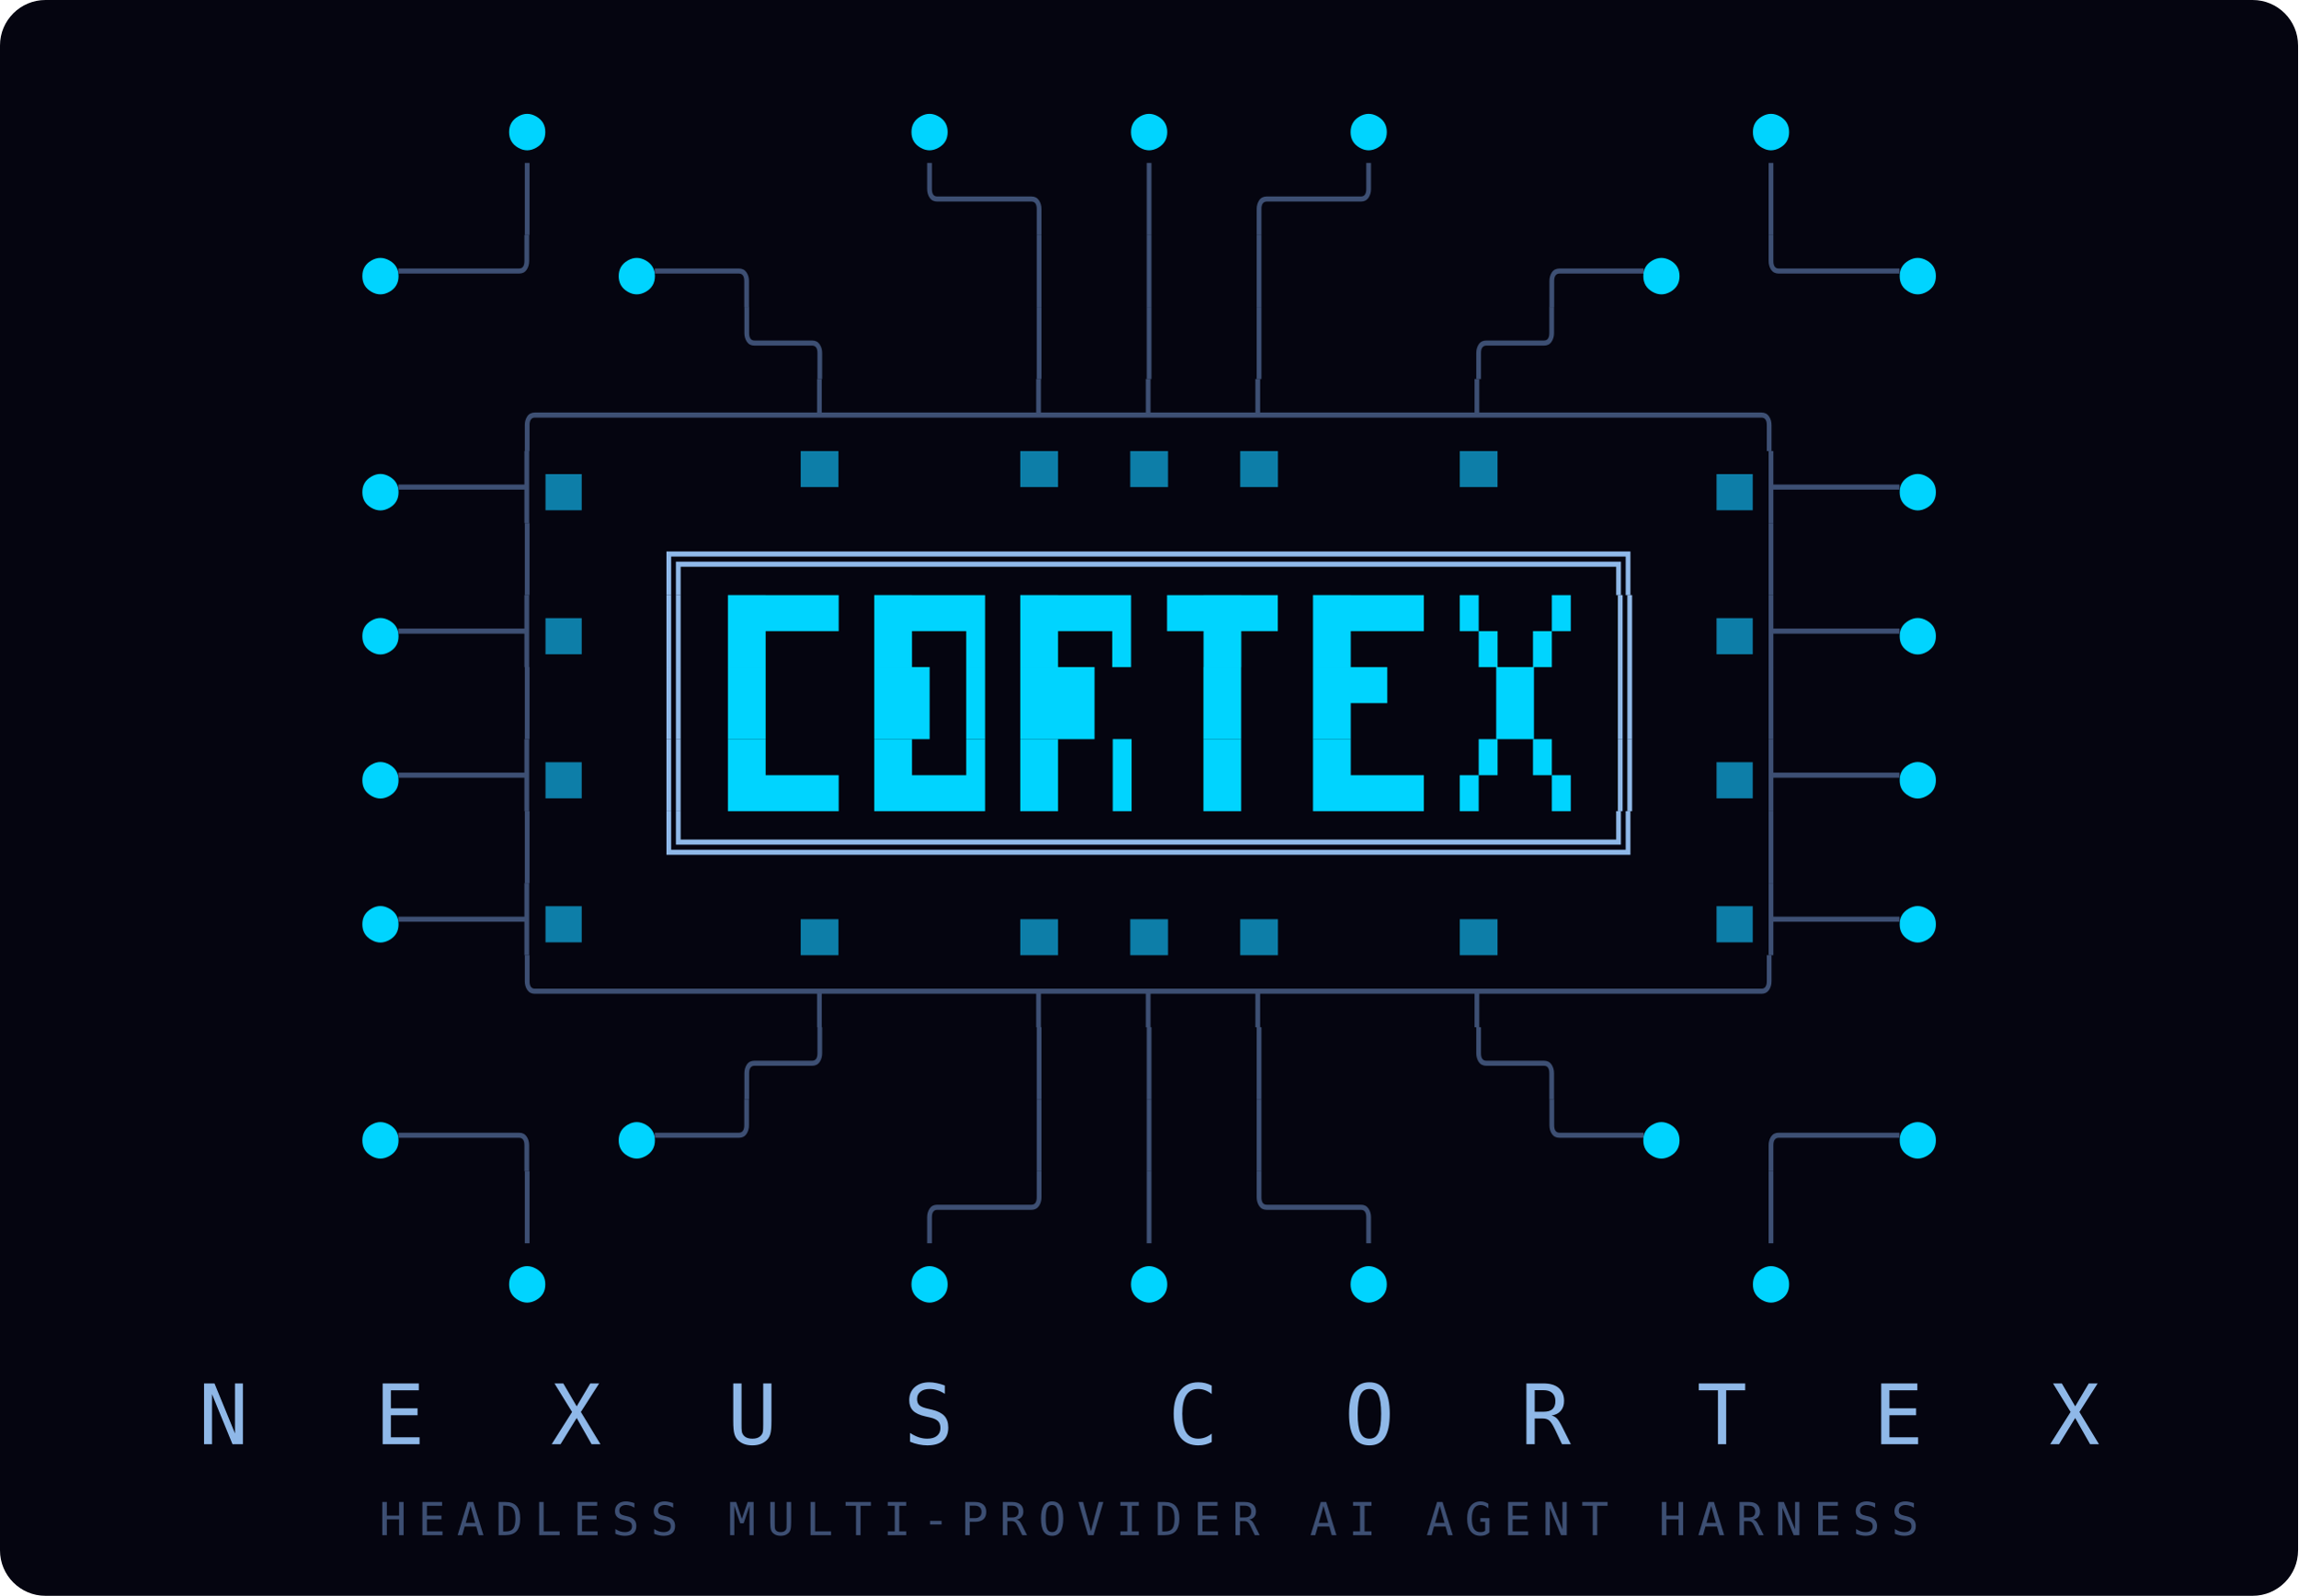
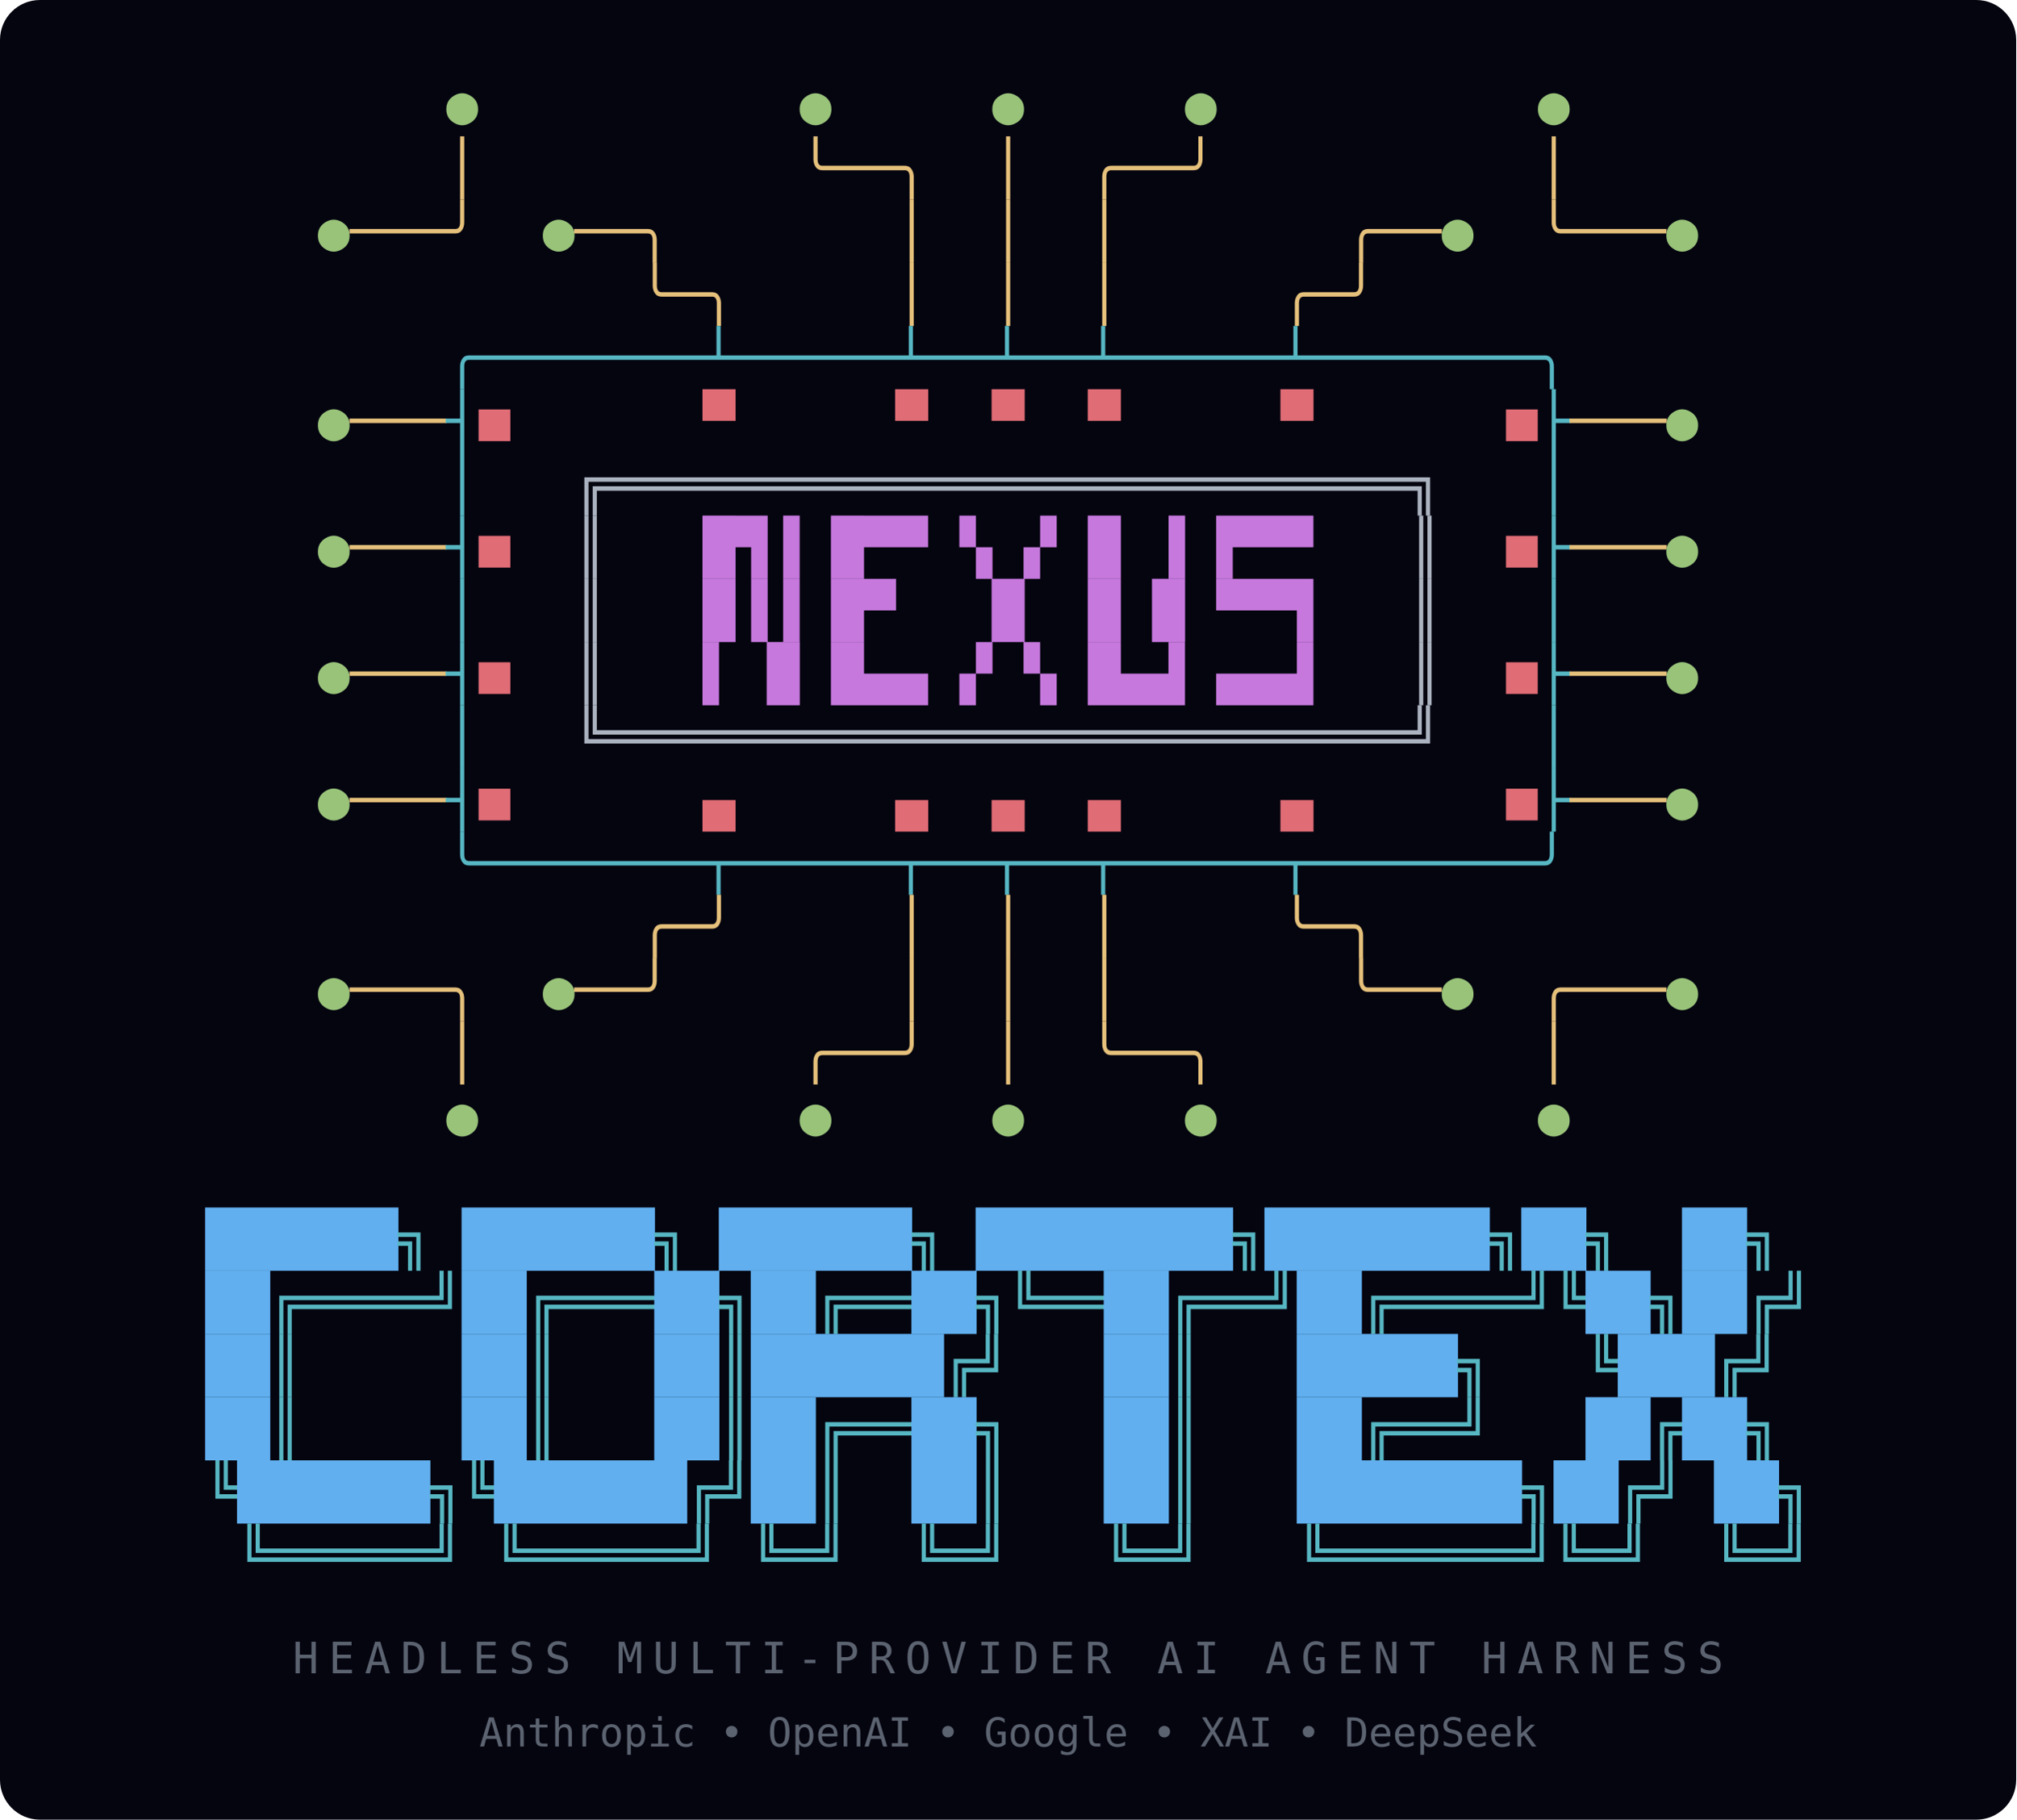
- <svg xmlns="http://www.w3.org/2000/svg" width="606" height="421" viewBox="0 0 606 421" role="img" aria-label="Nexus Cortex">
-   <rect width="606" height="421" rx="12" fill="#050510" />
+ <svg xmlns="http://www.w3.org/2000/svg" width="606" height="547" viewBox="0 0 606 547" role="img" aria-label="Nexus Cortex">
+   <rect width="606" height="547" rx="12" fill="#050510" />
  <g font-family="ui-monospace,SFMono-Regular,Menlo,Consolas,monospace" font-size="16" xml:space="preserve">
-     <text x="134.2" y="39" fill="#00d4ff">●</text>
-     <text x="240.3" y="39" fill="#00d4ff">●</text>
-     <text x="298.2" y="39" fill="#00d4ff">●</text>
-     <text x="356.1" y="39" fill="#00d4ff">●</text>
-     <text x="462.2" y="39" fill="#00d4ff">●</text>
-     <text x="134.2" y="58" fill="#3d4f73">│</text>
-     <text x="240.3" y="58" fill="#3d4f73">╰──╮</text>
-     <text x="298.2" y="58" fill="#3d4f73">│</text>
-     <text x="327.2" y="58" fill="#3d4f73">╭──╯</text>
-     <text x="462.2" y="58" fill="#3d4f73">│</text>
-     <text x="95.5" y="77" fill="#00d4ff">●</text>
-     <text x="105.2" y="77" fill="#3d4f73">───╯</text>
-     <text x="163.1" y="77" fill="#00d4ff">●</text>
-     <text x="172.8" y="77" fill="#3d4f73">──╮</text>
-     <text x="269.2" y="77" fill="#3d4f73">│</text>
-     <text x="298.2" y="77" fill="#3d4f73">│</text>
-     <text x="327.2" y="77" fill="#3d4f73">│</text>
-     <text x="404.4" y="77" fill="#3d4f73">╭──</text>
-     <text x="433.3" y="77" fill="#00d4ff">●</text>
-     <text x="462.2" y="77" fill="#3d4f73">╰───</text>
-     <text x="500.9" y="77" fill="#00d4ff">●</text>
-     <text x="192.1" y="96" fill="#3d4f73">╰─╮</text>
-     <text x="269.2" y="96" fill="#3d4f73">│</text>
-     <text x="298.2" y="96" fill="#3d4f73">│</text>
-     <text x="327.2" y="96" fill="#3d4f73">│</text>
-     <text x="385.1" y="96" fill="#3d4f73">╭─╯</text>
-     <text x="134.2" y="115" fill="#3d4f73">╭───────┴─────┴──┴──┴─────┴───────╮</text>
-     <text x="95.5" y="134" fill="#00d4ff">●</text>
-     <text x="105.2" y="134" fill="#3d4f73">───┤</text>
-     <text x="143.8" y="134" fill="#0d7ea8">■</text>
-     <text x="211.3" y="134" fill="#0d7ea8">▀</text>
-     <text x="269.2" y="134" fill="#0d7ea8">▀</text>
-     <text x="298.2" y="134" fill="#0d7ea8">▀</text>
-     <text x="327.2" y="134" fill="#0d7ea8">▀</text>
-     <text x="385.1" y="134" fill="#0d7ea8">▀</text>
-     <text x="452.6" y="134" fill="#0d7ea8">■</text>
-     <text x="462.2" y="134" fill="#3d4f73">├───</text>
-     <text x="500.9" y="134" fill="#00d4ff">●</text>
-     <text x="134.2" y="153" fill="#3d4f73">│</text>
-     <text x="172.8" y="153" fill="#8fb8e8">╔═════════════════════════╗</text>
-     <text x="462.2" y="153" fill="#3d4f73">│</text>
-     <text x="95.5" y="172" fill="#00d4ff">●</text>
-     <text x="105.2" y="172" fill="#3d4f73">───┤</text>
-     <text x="143.8" y="172" fill="#0d7ea8">■</text>
-     <text x="172.8" y="172" fill="#8fb8e8">║</text>
-     <text x="192.1" y="172" fill="#00d4ff">█▀▀</text>
-     <text x="230.7" y="172" fill="#00d4ff">█▀▜</text>
-     <text x="269.2" y="172" fill="#00d4ff">█▀▜</text>
-     <text x="307.9" y="172" fill="#00d4ff">▀█▀</text>
-     <text x="346.4" y="172" fill="#00d4ff">█▀▀</text>
-     <text x="385.1" y="172" fill="#00d4ff">▚</text>
-     <text x="404.4" y="172" fill="#00d4ff">▞</text>
-     <text x="423.7" y="172" fill="#8fb8e8">║</text>
-     <text x="452.6" y="172" fill="#0d7ea8">■</text>
-     <text x="462.2" y="172" fill="#3d4f73">├───</text>
-     <text x="500.9" y="172" fill="#00d4ff">●</text>
-     <text x="134.2" y="191" fill="#3d4f73">│</text>
-     <text x="172.8" y="191" fill="#8fb8e8">║</text>
-     <text x="192.1" y="191" fill="#00d4ff">█</text>
-     <text x="230.7" y="191" fill="#00d4ff">█▌▐</text>
-     <text x="269.2" y="191" fill="#00d4ff">██</text>
-     <text x="317.5" y="191" fill="#00d4ff">█</text>
-     <text x="346.4" y="191" fill="#00d4ff">█▀</text>
-     <text x="394.7" y="191" fill="#00d4ff">█</text>
-     <text x="423.7" y="191" fill="#8fb8e8">║</text>
-     <text x="462.2" y="191" fill="#3d4f73">│</text>
-     <text x="95.5" y="210" fill="#00d4ff">●</text>
-     <text x="105.2" y="210" fill="#3d4f73">───┤</text>
-     <text x="143.8" y="210" fill="#0d7ea8">■</text>
-     <text x="172.8" y="210" fill="#8fb8e8">║</text>
-     <text x="192.1" y="210" fill="#00d4ff">█▄▄</text>
-     <text x="230.7" y="210" fill="#00d4ff">█▄▟</text>
-     <text x="269.2" y="210" fill="#00d4ff">█</text>
-     <text x="288.6" y="210" fill="#00d4ff">▐</text>
-     <text x="317.5" y="210" fill="#00d4ff">█</text>
-     <text x="346.4" y="210" fill="#00d4ff">█▄▄</text>
-     <text x="385.1" y="210" fill="#00d4ff">▞</text>
-     <text x="404.4" y="210" fill="#00d4ff">▚</text>
-     <text x="423.7" y="210" fill="#8fb8e8">║</text>
-     <text x="452.6" y="210" fill="#0d7ea8">■</text>
-     <text x="462.2" y="210" fill="#3d4f73">├───</text>
-     <text x="500.9" y="210" fill="#00d4ff">●</text>
-     <text x="134.2" y="229" fill="#3d4f73">│</text>
-     <text x="172.8" y="229" fill="#8fb8e8">╚═════════════════════════╝</text>
-     <text x="462.2" y="229" fill="#3d4f73">│</text>
-     <text x="95.5" y="248" fill="#00d4ff">●</text>
-     <text x="105.2" y="248" fill="#3d4f73">───┤</text>
-     <text x="143.8" y="248" fill="#0d7ea8">■</text>
-     <text x="211.3" y="248" fill="#0d7ea8">▄</text>
-     <text x="269.2" y="248" fill="#0d7ea8">▄</text>
-     <text x="298.2" y="248" fill="#0d7ea8">▄</text>
-     <text x="327.2" y="248" fill="#0d7ea8">▄</text>
-     <text x="385.1" y="248" fill="#0d7ea8">▄</text>
-     <text x="452.6" y="248" fill="#0d7ea8">■</text>
-     <text x="462.2" y="248" fill="#3d4f73">├───</text>
-     <text x="500.9" y="248" fill="#00d4ff">●</text>
-     <text x="134.2" y="267" fill="#3d4f73">╰───────┬─────┬──┬──┬─────┬───────╯</text>
-     <text x="192.1" y="286" fill="#3d4f73">╭─╯</text>
-     <text x="269.2" y="286" fill="#3d4f73">│</text>
-     <text x="298.2" y="286" fill="#3d4f73">│</text>
-     <text x="327.2" y="286" fill="#3d4f73">│</text>
-     <text x="385.1" y="286" fill="#3d4f73">╰─╮</text>
-     <text x="95.5" y="305" fill="#00d4ff">●</text>
-     <text x="105.2" y="305" fill="#3d4f73">───╮</text>
-     <text x="163.1" y="305" fill="#00d4ff">●</text>
-     <text x="172.8" y="305" fill="#3d4f73">──╯</text>
-     <text x="269.2" y="305" fill="#3d4f73">│</text>
-     <text x="298.2" y="305" fill="#3d4f73">│</text>
-     <text x="327.2" y="305" fill="#3d4f73">│</text>
-     <text x="404.4" y="305" fill="#3d4f73">╰──</text>
-     <text x="433.3" y="305" fill="#00d4ff">●</text>
-     <text x="462.2" y="305" fill="#3d4f73">╭───</text>
-     <text x="500.9" y="305" fill="#00d4ff">●</text>
-     <text x="134.2" y="324" fill="#3d4f73">│</text>
-     <text x="240.3" y="324" fill="#3d4f73">╭──╯</text>
-     <text x="298.2" y="324" fill="#3d4f73">│</text>
-     <text x="327.2" y="324" fill="#3d4f73">╰──╮</text>
-     <text x="462.2" y="324" fill="#3d4f73">│</text>
-     <text x="134.2" y="343" fill="#00d4ff">●</text>
-     <text x="240.3" y="343" fill="#00d4ff">●</text>
-     <text x="298.2" y="343" fill="#00d4ff">●</text>
-     <text x="356.1" y="343" fill="#00d4ff">●</text>
-     <text x="462.2" y="343" fill="#00d4ff">●</text>
+     <text x="134.1" y="37" fill="#98C379">●</text>
+     <text x="240.3" y="37" fill="#98C379">●</text>
+     <text x="298.2" y="37" fill="#98C379">●</text>
+     <text x="356.1" y="37" fill="#98C379">●</text>
+     <text x="462.2" y="37" fill="#98C379">●</text>
+     <text x="134.1" y="56" fill="#E5C07B">│</text>
+     <text x="240.3" y="56" fill="#E5C07B">╰──╮</text>
+     <text x="298.2" y="56" fill="#E5C07B">│</text>
+     <text x="327.1" y="56" fill="#E5C07B">╭──╯</text>
+     <text x="462.2" y="56" fill="#E5C07B">│</text>
+     <text x="95.5" y="75" fill="#98C379">●</text>
+     <text x="105.2" y="75" fill="#E5C07B">───╯</text>
+     <text x="163.1" y="75" fill="#98C379">●</text>
+     <text x="172.7" y="75" fill="#E5C07B">──╮</text>
+     <text x="269.2" y="75" fill="#E5C07B">│</text>
+     <text x="298.2" y="75" fill="#E5C07B">│</text>
+     <text x="327.1" y="75" fill="#E5C07B">│</text>
+     <text x="404.3" y="75" fill="#E5C07B">╭──</text>
+     <text x="433.3" y="75" fill="#98C379">●</text>
+     <text x="462.2" y="75" fill="#E5C07B">╰───</text>
+     <text x="500.8" y="75" fill="#98C379">●</text>
+     <text x="192.0" y="94" fill="#E5C07B">╰─╮</text>
+     <text x="269.2" y="94" fill="#E5C07B">│</text>
+     <text x="298.2" y="94" fill="#E5C07B">│</text>
+     <text x="327.1" y="94" fill="#E5C07B">│</text>
+     <text x="385.0" y="94" fill="#E5C07B">╭─╯</text>
+     <text x="134.1" y="113" fill="#56B6C2">╭───────┴─────┴──┴──┴─────┴───────╮</text>
+     <text x="95.5" y="132" fill="#98C379">●</text>
+     <text x="105.2" y="132" fill="#E5C07B">───</text>
+     <text x="134.1" y="132" fill="#56B6C2">┤</text>
+     <text x="143.8" y="132" fill="#E06C75">■</text>
+     <text x="211.3" y="132" fill="#E06C75">▀</text>
+     <text x="269.2" y="132" fill="#E06C75">▀</text>
+     <text x="298.2" y="132" fill="#E06C75">▀</text>
+     <text x="327.1" y="132" fill="#E06C75">▀</text>
+     <text x="385.0" y="132" fill="#E06C75">▀</text>
+     <text x="452.6" y="132" fill="#E06C75">■</text>
+     <text x="462.2" y="132" fill="#56B6C2">├</text>
+     <text x="471.9" y="132" fill="#E5C07B">───</text>
+     <text x="500.8" y="132" fill="#98C379">●</text>
+     <text x="134.1" y="151" fill="#56B6C2">│</text>
+     <text x="172.7" y="151" fill="#ABB2BF">╔═════════════════════════╗</text>
+     <text x="462.2" y="151" fill="#56B6C2">│</text>
+     <text x="95.5" y="170" fill="#98C379">●</text>
+     <text x="105.2" y="170" fill="#E5C07B">───</text>
+     <text x="134.1" y="170" fill="#56B6C2">┤</text>
+     <text x="143.8" y="170" fill="#E06C75">■</text>
+     <text x="172.7" y="170" fill="#ABB2BF">║</text>
+     <text x="211.3" y="170" fill="#C678DD">█▜▐</text>
+     <text x="249.9" y="170" fill="#C678DD">█▀▀</text>
+     <text x="288.5" y="170" fill="#C678DD">▚</text>
+     <text x="307.8" y="170" fill="#C678DD">▞</text>
+     <text x="327.1" y="170" fill="#C678DD">█</text>
+     <text x="346.4" y="170" fill="#C678DD">▐</text>
+     <text x="365.7" y="170" fill="#C678DD">▛▀▀</text>
+     <text x="423.6" y="170" fill="#ABB2BF">║</text>
+     <text x="452.6" y="170" fill="#E06C75">■</text>
+     <text x="462.2" y="170" fill="#56B6C2">├</text>
+     <text x="471.9" y="170" fill="#E5C07B">───</text>
+     <text x="500.8" y="170" fill="#98C379">●</text>
+     <text x="134.1" y="189" fill="#56B6C2">│</text>
+     <text x="172.7" y="189" fill="#ABB2BF">║</text>
+     <text x="211.3" y="189" fill="#C678DD">█▐▐</text>
+     <text x="249.9" y="189" fill="#C678DD">█▀</text>
+     <text x="298.2" y="189" fill="#C678DD">█</text>
+     <text x="327.1" y="189" fill="#C678DD">█</text>
+     <text x="346.4" y="189" fill="#C678DD">█</text>
+     <text x="365.7" y="189" fill="#C678DD">▀▀▜</text>
+     <text x="423.6" y="189" fill="#ABB2BF">║</text>
+     <text x="462.2" y="189" fill="#56B6C2">│</text>
+     <text x="95.5" y="208" fill="#98C379">●</text>
+     <text x="105.2" y="208" fill="#E5C07B">───</text>
+     <text x="134.1" y="208" fill="#56B6C2">┤</text>
+     <text x="143.8" y="208" fill="#E06C75">■</text>
+     <text x="172.7" y="208" fill="#ABB2BF">║</text>
+     <text x="211.3" y="208" fill="#C678DD">▌</text>
+     <text x="230.6" y="208" fill="#C678DD">█</text>
+     <text x="249.9" y="208" fill="#C678DD">█▄▄</text>
+     <text x="288.5" y="208" fill="#C678DD">▞</text>
+     <text x="307.8" y="208" fill="#C678DD">▚</text>
+     <text x="327.1" y="208" fill="#C678DD">█▄▟</text>
+     <text x="365.7" y="208" fill="#C678DD">▄▄▟</text>
+     <text x="423.6" y="208" fill="#ABB2BF">║</text>
+     <text x="452.6" y="208" fill="#E06C75">■</text>
+     <text x="462.2" y="208" fill="#56B6C2">├</text>
+     <text x="471.9" y="208" fill="#E5C07B">───</text>
+     <text x="500.8" y="208" fill="#98C379">●</text>
+     <text x="134.1" y="227" fill="#56B6C2">│</text>
+     <text x="172.7" y="227" fill="#ABB2BF">╚═════════════════════════╝</text>
+     <text x="462.2" y="227" fill="#56B6C2">│</text>
+     <text x="95.5" y="246" fill="#98C379">●</text>
+     <text x="105.2" y="246" fill="#E5C07B">───</text>
+     <text x="134.1" y="246" fill="#56B6C2">┤</text>
+     <text x="143.8" y="246" fill="#E06C75">■</text>
+     <text x="211.3" y="246" fill="#E06C75">▄</text>
+     <text x="269.2" y="246" fill="#E06C75">▄</text>
+     <text x="298.2" y="246" fill="#E06C75">▄</text>
+     <text x="327.1" y="246" fill="#E06C75">▄</text>
+     <text x="385.0" y="246" fill="#E06C75">▄</text>
+     <text x="452.6" y="246" fill="#E06C75">■</text>
+     <text x="462.2" y="246" fill="#56B6C2">├</text>
+     <text x="471.9" y="246" fill="#E5C07B">───</text>
+     <text x="500.8" y="246" fill="#98C379">●</text>
+     <text x="134.1" y="265" fill="#56B6C2">╰───────┬─────┬──┬──┬─────┬───────╯</text>
+     <text x="192.0" y="284" fill="#E5C07B">╭─╯</text>
+     <text x="269.2" y="284" fill="#E5C07B">│</text>
+     <text x="298.2" y="284" fill="#E5C07B">│</text>
+     <text x="327.1" y="284" fill="#E5C07B">│</text>
+     <text x="385.0" y="284" fill="#E5C07B">╰─╮</text>
+     <text x="95.5" y="303" fill="#98C379">●</text>
+     <text x="105.2" y="303" fill="#E5C07B">───╮</text>
+     <text x="163.1" y="303" fill="#98C379">●</text>
+     <text x="172.7" y="303" fill="#E5C07B">──╯</text>
+     <text x="269.2" y="303" fill="#E5C07B">│</text>
+     <text x="298.2" y="303" fill="#E5C07B">│</text>
+     <text x="327.1" y="303" fill="#E5C07B">│</text>
+     <text x="404.3" y="303" fill="#E5C07B">╰──</text>
+     <text x="433.3" y="303" fill="#98C379">●</text>
+     <text x="462.2" y="303" fill="#E5C07B">╭───</text>
+     <text x="500.8" y="303" fill="#98C379">●</text>
+     <text x="134.1" y="322" fill="#E5C07B">│</text>
+     <text x="240.3" y="322" fill="#E5C07B">╭──╯</text>
+     <text x="298.2" y="322" fill="#E5C07B">│</text>
+     <text x="327.1" y="322" fill="#E5C07B">╰──╮</text>
+     <text x="462.2" y="322" fill="#E5C07B">│</text>
+     <text x="134.1" y="341" fill="#98C379">●</text>
+     <text x="240.3" y="341" fill="#98C379">●</text>
+     <text x="298.2" y="341" fill="#98C379">●</text>
+     <text x="356.1" y="341" fill="#98C379">●</text>
+     <text x="462.2" y="341" fill="#98C379">●</text>
+     <text x="61.8" y="378" fill="#61AFEF" font-weight="bold">██████</text>
+     <text x="119.7" y="378" fill="#56B6C2" font-weight="bold">╗</text>
+     <text x="138.9" y="378" fill="#61AFEF" font-weight="bold">██████</text>
+     <text x="196.8" y="378" fill="#56B6C2" font-weight="bold">╗</text>
+     <text x="216.2" y="378" fill="#61AFEF" font-weight="bold">██████</text>
+     <text x="274.1" y="378" fill="#56B6C2" font-weight="bold">╗</text>
+     <text x="293.4" y="378" fill="#61AFEF" font-weight="bold">████████</text>
+     <text x="370.6" y="378" fill="#56B6C2" font-weight="bold">╗</text>
+     <text x="380.2" y="378" fill="#61AFEF" font-weight="bold">███████</text>
+     <text x="447.8" y="378" fill="#56B6C2" font-weight="bold">╗</text>
+     <text x="457.4" y="378" fill="#61AFEF" font-weight="bold">██</text>
+     <text x="476.7" y="378" fill="#56B6C2" font-weight="bold">╗</text>
+     <text x="505.7" y="378" fill="#61AFEF" font-weight="bold">██</text>
+     <text x="525.0" y="378" fill="#56B6C2" font-weight="bold">╗</text>
+     <text x="61.8" y="397" fill="#61AFEF" font-weight="bold">██</text>
+     <text x="81.0" y="397" fill="#56B6C2" font-weight="bold">╔════╝</text>
+     <text x="138.9" y="397" fill="#61AFEF" font-weight="bold">██</text>
+     <text x="158.2" y="397" fill="#56B6C2" font-weight="bold">╔═══</text>
+     <text x="196.8" y="397" fill="#61AFEF" font-weight="bold">██</text>
+     <text x="216.2" y="397" fill="#56B6C2" font-weight="bold">╗</text>
+     <text x="225.8" y="397" fill="#61AFEF" font-weight="bold">██</text>
+     <text x="245.1" y="397" fill="#56B6C2" font-weight="bold">╔══</text>
+     <text x="274.1" y="397" fill="#61AFEF" font-weight="bold">██</text>
+     <text x="293.4" y="397" fill="#56B6C2" font-weight="bold">╗╚══</text>
+     <text x="331.9" y="397" fill="#61AFEF" font-weight="bold">██</text>
+     <text x="351.2" y="397" fill="#56B6C2" font-weight="bold">╔══╝</text>
+     <text x="389.9" y="397" fill="#61AFEF" font-weight="bold">██</text>
+     <text x="409.2" y="397" fill="#56B6C2" font-weight="bold">╔════╝╚</text>
+     <text x="476.7" y="397" fill="#61AFEF" font-weight="bold">██</text>
+     <text x="496.0" y="397" fill="#56B6C2" font-weight="bold">╗</text>
+     <text x="505.7" y="397" fill="#61AFEF" font-weight="bold">██</text>
+     <text x="525.0" y="397" fill="#56B6C2" font-weight="bold">╔╝</text>
+     <text x="61.8" y="416" fill="#61AFEF" font-weight="bold">██</text>
+     <text x="81.0" y="416" fill="#56B6C2" font-weight="bold">║</text>
+     <text x="138.9" y="416" fill="#61AFEF" font-weight="bold">██</text>
+     <text x="158.2" y="416" fill="#56B6C2" font-weight="bold">║</text>
+     <text x="196.8" y="416" fill="#61AFEF" font-weight="bold">██</text>
+     <text x="216.2" y="416" fill="#56B6C2" font-weight="bold">║</text>
+     <text x="225.8" y="416" fill="#61AFEF" font-weight="bold">██████</text>
+     <text x="283.7" y="416" fill="#56B6C2" font-weight="bold">╔╝</text>
+     <text x="331.9" y="416" fill="#61AFEF" font-weight="bold">██</text>
+     <text x="351.2" y="416" fill="#56B6C2" font-weight="bold">║</text>
+     <text x="389.9" y="416" fill="#61AFEF" font-weight="bold">█████</text>
+     <text x="438.1" y="416" fill="#56B6C2" font-weight="bold">╗</text>
+     <text x="476.7" y="416" fill="#56B6C2" font-weight="bold">╚</text>
+     <text x="486.4" y="416" fill="#61AFEF" font-weight="bold">███</text>
+     <text x="515.3" y="416" fill="#56B6C2" font-weight="bold">╔╝</text>
+     <text x="61.8" y="435" fill="#61AFEF" font-weight="bold">██</text>
+     <text x="81.0" y="435" fill="#56B6C2" font-weight="bold">║</text>
+     <text x="138.9" y="435" fill="#61AFEF" font-weight="bold">██</text>
+     <text x="158.2" y="435" fill="#56B6C2" font-weight="bold">║</text>
+     <text x="196.8" y="435" fill="#61AFEF" font-weight="bold">██</text>
+     <text x="216.2" y="435" fill="#56B6C2" font-weight="bold">║</text>
+     <text x="225.8" y="435" fill="#61AFEF" font-weight="bold">██</text>
+     <text x="245.1" y="435" fill="#56B6C2" font-weight="bold">╔══</text>
+     <text x="274.1" y="435" fill="#61AFEF" font-weight="bold">██</text>
+     <text x="293.4" y="435" fill="#56B6C2" font-weight="bold">╗</text>
+     <text x="331.9" y="435" fill="#61AFEF" font-weight="bold">██</text>
+     <text x="351.2" y="435" fill="#56B6C2" font-weight="bold">║</text>
+     <text x="389.9" y="435" fill="#61AFEF" font-weight="bold">██</text>
+     <text x="409.2" y="435" fill="#56B6C2" font-weight="bold">╔══╝</text>
+     <text x="476.7" y="435" fill="#61AFEF" font-weight="bold">██</text>
+     <text x="496.0" y="435" fill="#56B6C2" font-weight="bold">╔</text>
+     <text x="505.7" y="435" fill="#61AFEF" font-weight="bold">██</text>
+     <text x="525.0" y="435" fill="#56B6C2" font-weight="bold">╗</text>
+     <text x="61.8" y="454" fill="#56B6C2" font-weight="bold">╚</text>
+     <text x="71.4" y="454" fill="#61AFEF" font-weight="bold">██████</text>
+     <text x="129.3" y="454" fill="#56B6C2" font-weight="bold">╗╚</text>
+     <text x="148.6" y="454" fill="#61AFEF" font-weight="bold">██████</text>
+     <text x="206.5" y="454" fill="#56B6C2" font-weight="bold">╔╝</text>
+     <text x="225.8" y="454" fill="#61AFEF" font-weight="bold">██</text>
+     <text x="245.1" y="454" fill="#56B6C2" font-weight="bold">║</text>
+     <text x="274.1" y="454" fill="#61AFEF" font-weight="bold">██</text>
+     <text x="293.4" y="454" fill="#56B6C2" font-weight="bold">║</text>
+     <text x="331.9" y="454" fill="#61AFEF" font-weight="bold">██</text>
+     <text x="351.2" y="454" fill="#56B6C2" font-weight="bold">║</text>
+     <text x="389.9" y="454" fill="#61AFEF" font-weight="bold">███████</text>
+     <text x="457.4" y="454" fill="#56B6C2" font-weight="bold">╗</text>
+     <text x="467.1" y="454" fill="#61AFEF" font-weight="bold">██</text>
+     <text x="486.4" y="454" fill="#56B6C2" font-weight="bold">╔╝</text>
+     <text x="515.3" y="454" fill="#61AFEF" font-weight="bold">██</text>
+     <text x="534.6" y="454" fill="#56B6C2" font-weight="bold">╗</text>
+     <text x="71.4" y="473" fill="#56B6C2" font-weight="bold">╚═════╝</text>
+     <text x="148.6" y="473" fill="#56B6C2" font-weight="bold">╚═════╝</text>
+     <text x="225.8" y="473" fill="#56B6C2" font-weight="bold">╚═╝</text>
+     <text x="274.1" y="473" fill="#56B6C2" font-weight="bold">╚═╝</text>
+     <text x="331.9" y="473" fill="#56B6C2" font-weight="bold">╚═╝</text>
+     <text x="389.9" y="473" fill="#56B6C2" font-weight="bold">╚══════╝╚═╝</text>
+     <text x="515.3" y="473" fill="#56B6C2" font-weight="bold">╚═╝</text>
  </g>
-   <text x="303.0" y="381" text-anchor="middle" font-family="ui-monospace,SFMono-Regular,Menlo,Consolas,monospace" font-size="22" letter-spacing="10" fill="#8fb8e8">N E X U S  C O R T E X</text>
-   <text x="303.0" y="405" text-anchor="middle" font-family="ui-monospace,SFMono-Regular,Menlo,Consolas,monospace" font-size="12" letter-spacing="3" fill="#3d4f73">HEADLESS MULTI-PROVIDER AI AGENT HARNESS</text>
+   <text x="303.0" y="503" text-anchor="middle" font-family="ui-monospace,SFMono-Regular,Menlo,Consolas,monospace" font-size="13" letter-spacing="3" fill="#5C6370">HEADLESS MULTI-PROVIDER AI AGENT HARNESS</text>
+   <text x="303.0" y="525" text-anchor="middle" font-family="ui-monospace,SFMono-Regular,Menlo,Consolas,monospace" font-size="12" fill="#5C6370">Anthropic • OpenAI • Google • XAI • DeepSeek</text>
</svg>
